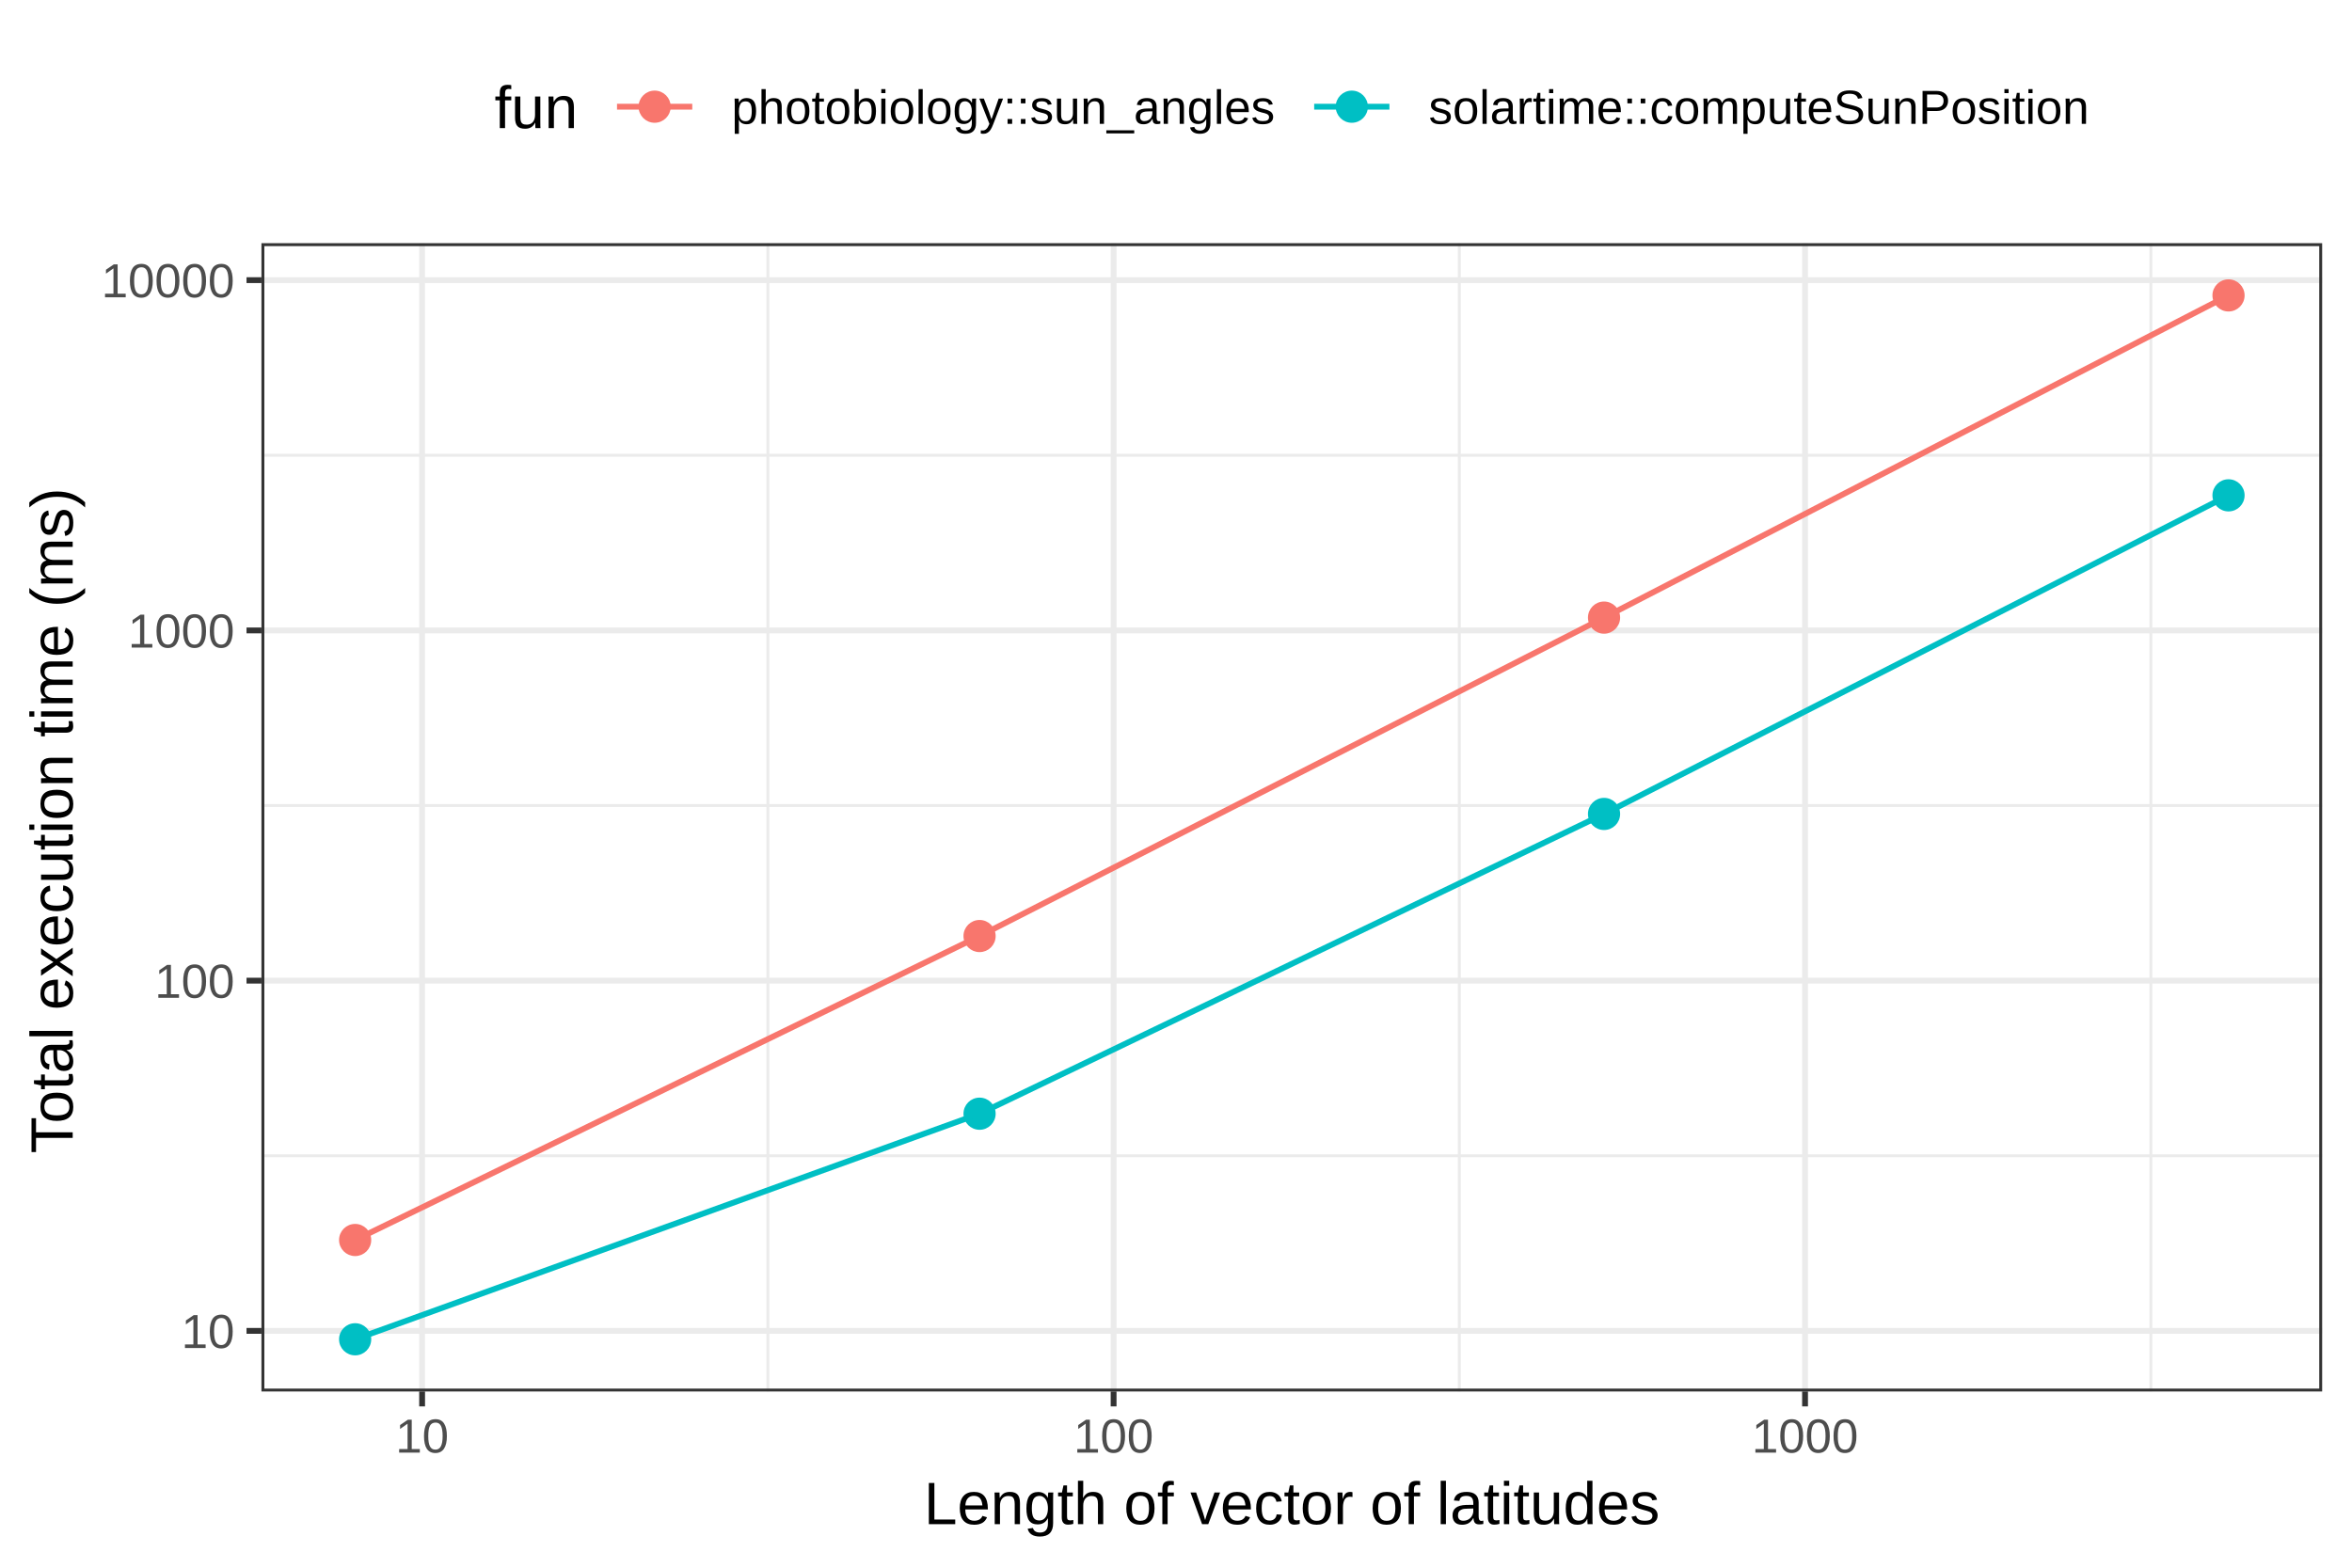
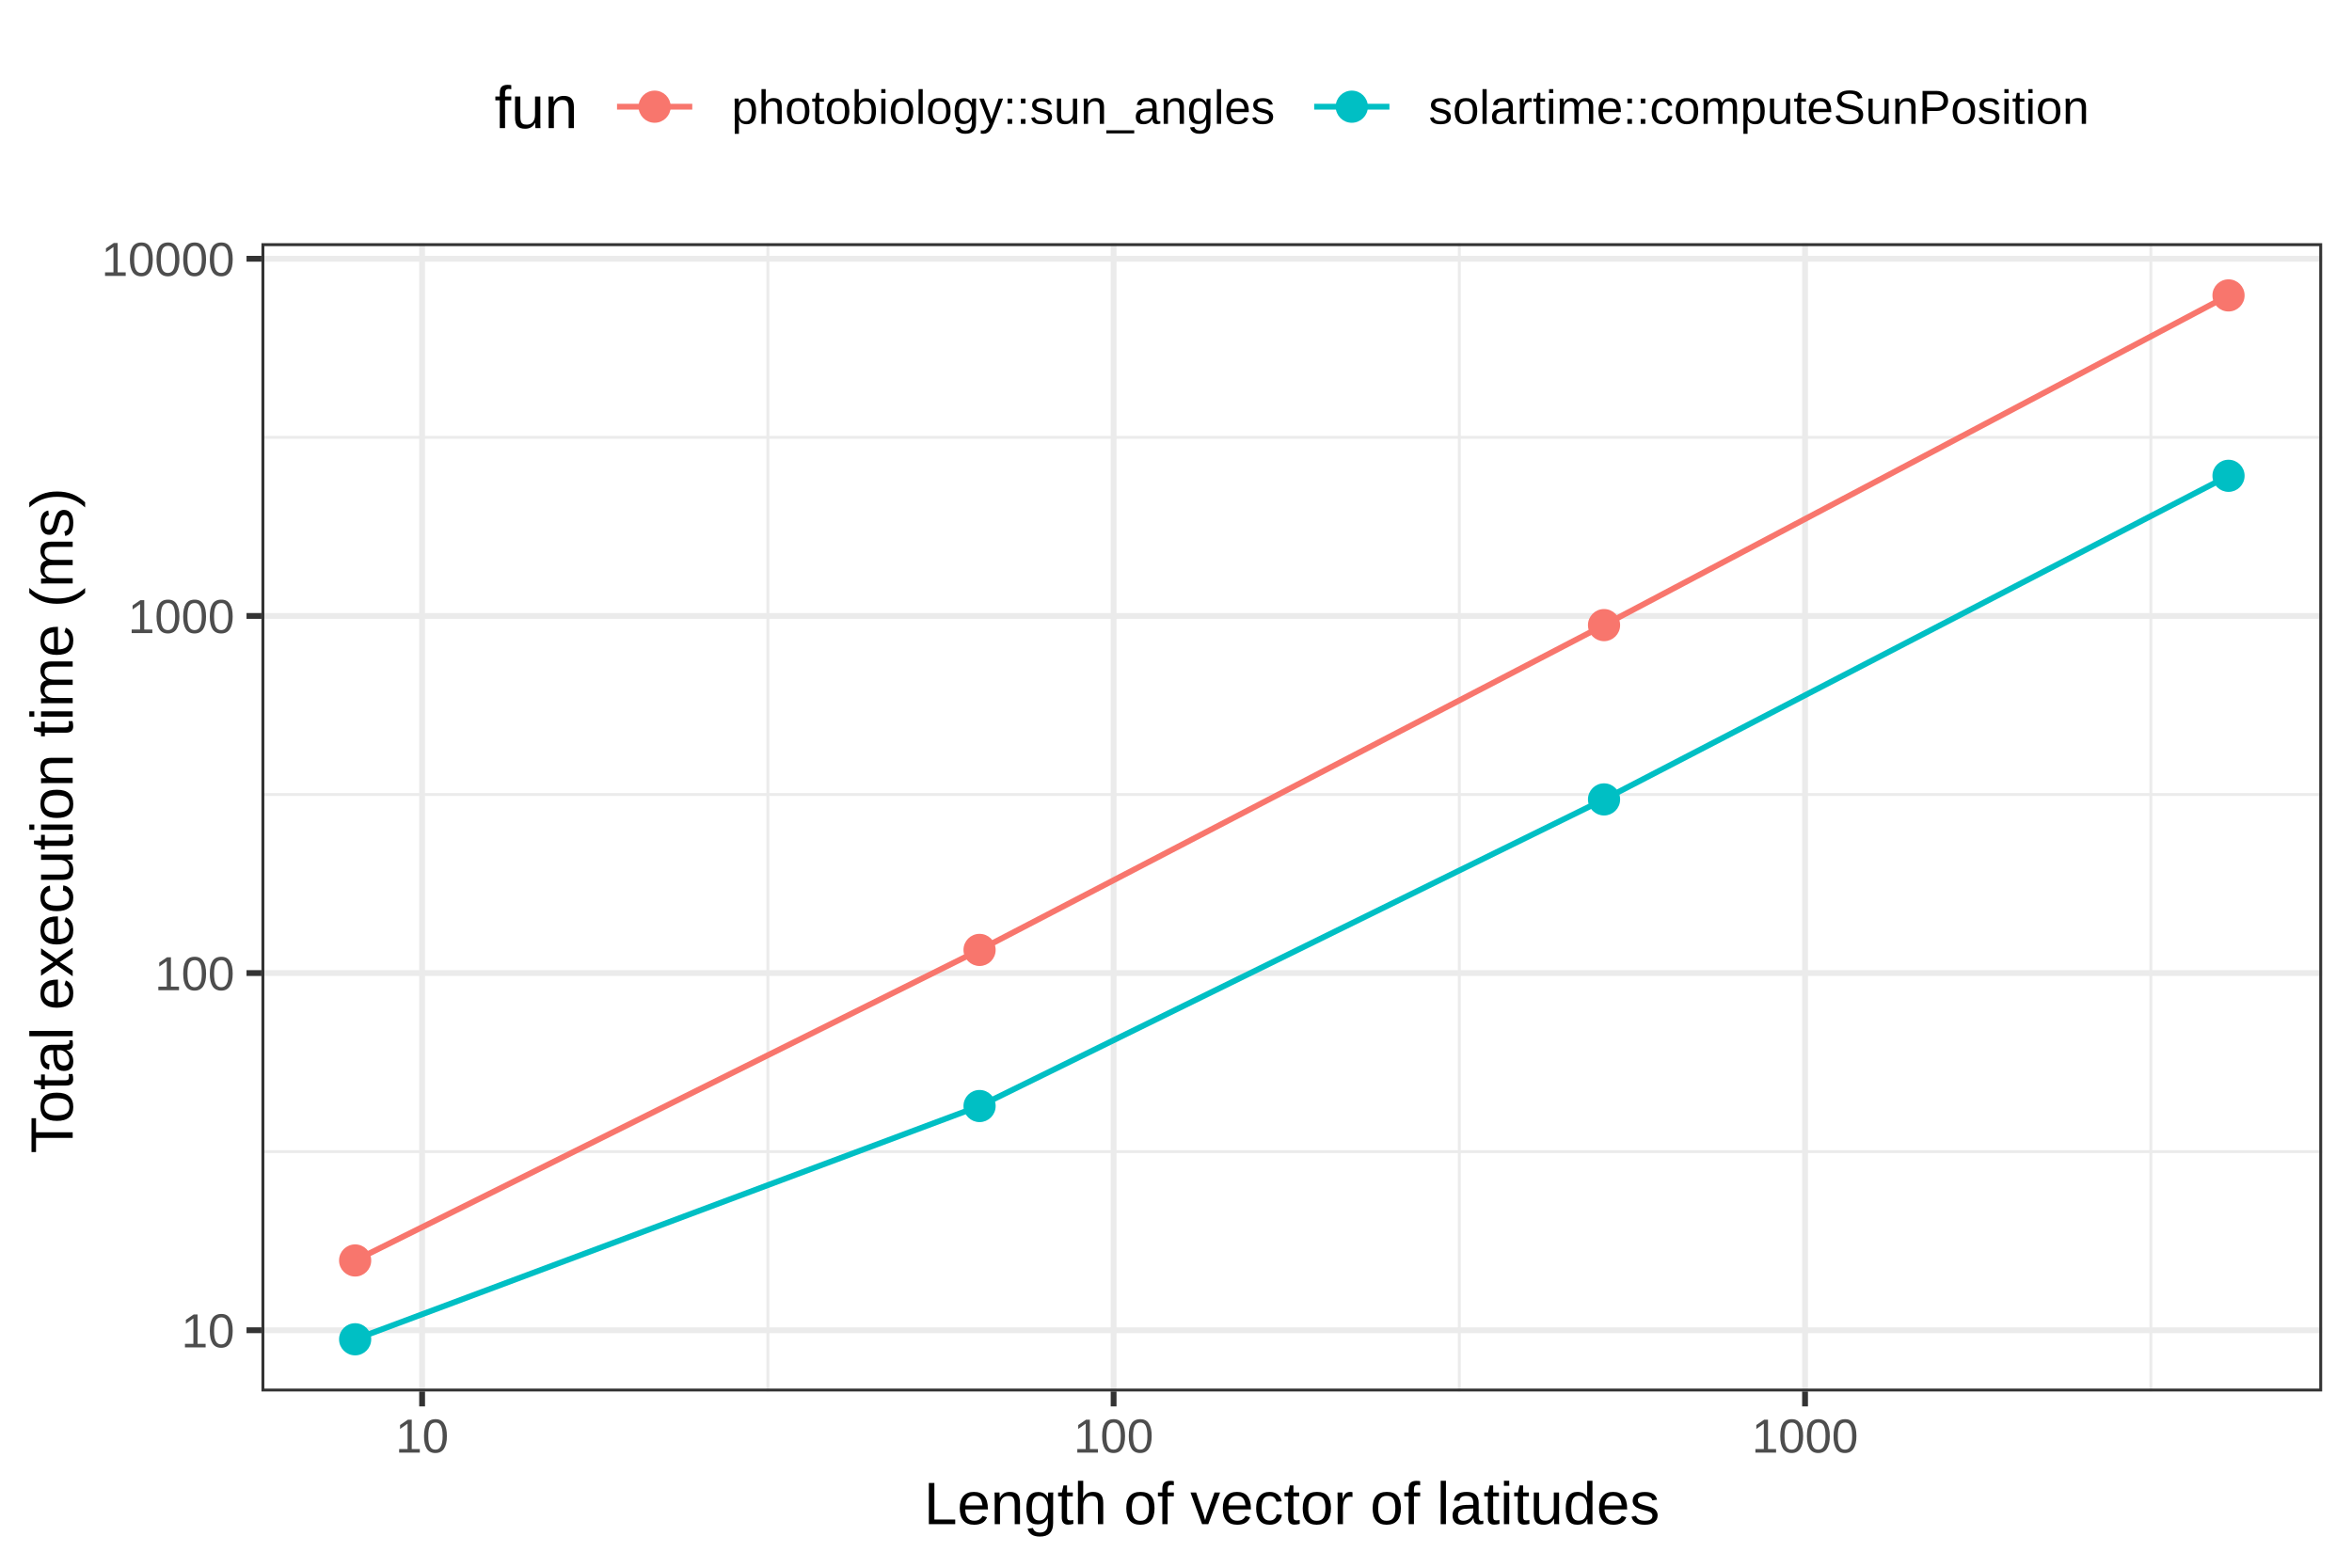
<svg xmlns="http://www.w3.org/2000/svg" viewBox="0 0 432.00 288.00">
  <defs>
    <style type="text/css">
-     line, polyline, path, rect, circle {
+     line, polyline, polygon, path, rect, circle {
      fill: none;
      stroke: #000000;
      stroke-linecap: round;
      stroke-linejoin: round;
      stroke-miterlimit: 10.00;
    }
  </style>
  </defs>
  <rect width="100%" height="100%" style="stroke: none; fill: #FFFFFF;" />
  <rect x="0.00" y="0.00" width="432.00" height="288.00" style="stroke-width: 1.07; stroke: #FFFFFF; fill: #FFFFFF;" />
  <defs>
-     <clipPath id="cpNDguMDIwOHw0MjYuNTIxfDI1NS42MjV8NDQuNjc3Mw==">
+     <clipPath id="cpNDguMDJ8NDI2LjUyfDI1NS42M3w0NC42OA==">
      <rect x="48.02" y="44.68" width="378.50" height="210.95" />
    </clipPath>
  </defs>
-   <rect x="48.02" y="44.68" width="378.50" height="210.95" style="stroke-width: 1.07; stroke: none; fill: #FFFFFF;" clip-path="url(#cpNDguMDIwOHw0MjYuNTIxfDI1NS42MjV8NDQuNjc3Mw==)" />
-   <polyline points="48.02,212.33 426.52,212.33 " style="stroke-width: 0.53; stroke: #EBEBEB; stroke-linecap: butt;" clip-path="url(#cpNDguMDIwOHw0MjYuNTIxfDI1NS42MjV8NDQuNjc3Mw==)" />
-   <polyline points="48.02,147.99 426.52,147.99 " style="stroke-width: 0.53; stroke: #EBEBEB; stroke-linecap: butt;" clip-path="url(#cpNDguMDIwOHw0MjYuNTIxfDI1NS42MjV8NDQuNjc3Mw==)" />
-   <polyline points="48.02,83.64 426.52,83.64 " style="stroke-width: 0.53; stroke: #EBEBEB; stroke-linecap: butt;" clip-path="url(#cpNDguMDIwOHw0MjYuNTIxfDI1NS42MjV8NDQuNjc3Mw==)" />
-   <polyline points="141.04,255.63 141.04,44.68 " style="stroke-width: 0.53; stroke: #EBEBEB; stroke-linecap: butt;" clip-path="url(#cpNDguMDIwOHw0MjYuNTIxfDI1NS42MjV8NDQuNjc3Mw==)" />
-   <polyline points="268.04,255.63 268.04,44.68 " style="stroke-width: 0.53; stroke: #EBEBEB; stroke-linecap: butt;" clip-path="url(#cpNDguMDIwOHw0MjYuNTIxfDI1NS42MjV8NDQuNjc3Mw==)" />
-   <polyline points="395.05,255.63 395.05,44.68 " style="stroke-width: 0.53; stroke: #EBEBEB; stroke-linecap: butt;" clip-path="url(#cpNDguMDIwOHw0MjYuNTIxfDI1NS42MjV8NDQuNjc3Mw==)" />
-   <polyline points="48.02,244.50 426.52,244.50 " style="stroke-width: 1.07; stroke: #EBEBEB; stroke-linecap: butt;" clip-path="url(#cpNDguMDIwOHw0MjYuNTIxfDI1NS42MjV8NDQuNjc3Mw==)" />
-   <polyline points="48.02,180.16 426.52,180.16 " style="stroke-width: 1.07; stroke: #EBEBEB; stroke-linecap: butt;" clip-path="url(#cpNDguMDIwOHw0MjYuNTIxfDI1NS42MjV8NDQuNjc3Mw==)" />
-   <polyline points="48.02,115.82 426.52,115.82 " style="stroke-width: 1.07; stroke: #EBEBEB; stroke-linecap: butt;" clip-path="url(#cpNDguMDIwOHw0MjYuNTIxfDI1NS42MjV8NDQuNjc3Mw==)" />
-   <polyline points="48.02,51.47 426.52,51.47 " style="stroke-width: 1.07; stroke: #EBEBEB; stroke-linecap: butt;" clip-path="url(#cpNDguMDIwOHw0MjYuNTIxfDI1NS42MjV8NDQuNjc3Mw==)" />
-   <polyline points="77.53,255.63 77.53,44.68 " style="stroke-width: 1.07; stroke: #EBEBEB; stroke-linecap: butt;" clip-path="url(#cpNDguMDIwOHw0MjYuNTIxfDI1NS42MjV8NDQuNjc3Mw==)" />
-   <polyline points="204.54,255.63 204.54,44.68 " style="stroke-width: 1.07; stroke: #EBEBEB; stroke-linecap: butt;" clip-path="url(#cpNDguMDIwOHw0MjYuNTIxfDI1NS42MjV8NDQuNjc3Mw==)" />
-   <polyline points="331.54,255.63 331.54,44.68 " style="stroke-width: 1.07; stroke: #EBEBEB; stroke-linecap: butt;" clip-path="url(#cpNDguMDIwOHw0MjYuNTIxfDI1NS42MjV8NDQuNjc3Mw==)" />
-   <circle cx="294.62" cy="113.46" r="1.95pt" style="stroke-width: 0.71; stroke: #F8766D; fill: #F8766D;" clip-path="url(#cpNDguMDIwOHw0MjYuNTIxfDI1NS42MjV8NDQuNjc3Mw==)" />
-   <circle cx="294.62" cy="149.53" r="1.95pt" style="stroke-width: 0.71; stroke: #00BFC4; fill: #00BFC4;" clip-path="url(#cpNDguMDIwOHw0MjYuNTIxfDI1NS42MjV8NDQuNjc3Mw==)" />
-   <circle cx="65.23" cy="227.80" r="1.95pt" style="stroke-width: 0.71; stroke: #F8766D; fill: #F8766D;" clip-path="url(#cpNDguMDIwOHw0MjYuNTIxfDI1NS42MjV8NDQuNjc3Mw==)" />
-   <circle cx="65.23" cy="246.04" r="1.95pt" style="stroke-width: 0.71; stroke: #00BFC4; fill: #00BFC4;" clip-path="url(#cpNDguMDIwOHw0MjYuNTIxfDI1NS42MjV8NDQuNjc3Mw==)" />
-   <circle cx="179.92" cy="171.96" r="1.95pt" style="stroke-width: 0.71; stroke: #F8766D; fill: #F8766D;" clip-path="url(#cpNDguMDIwOHw0MjYuNTIxfDI1NS42MjV8NDQuNjc3Mw==)" />
-   <circle cx="179.92" cy="204.60" r="1.95pt" style="stroke-width: 0.71; stroke: #00BFC4; fill: #00BFC4;" clip-path="url(#cpNDguMDIwOHw0MjYuNTIxfDI1NS42MjV8NDQuNjc3Mw==)" />
-   <circle cx="409.32" cy="54.27" r="1.95pt" style="stroke-width: 0.71; stroke: #F8766D; fill: #F8766D;" clip-path="url(#cpNDguMDIwOHw0MjYuNTIxfDI1NS42MjV8NDQuNjc3Mw==)" />
-   <circle cx="409.32" cy="91.00" r="1.95pt" style="stroke-width: 0.71; stroke: #00BFC4; fill: #00BFC4;" clip-path="url(#cpNDguMDIwOHw0MjYuNTIxfDI1NS42MjV8NDQuNjc3Mw==)" />
-   <polyline points="65.23,227.80 179.92,171.96 294.62,113.46 409.32,54.27 " style="stroke-width: 1.07; stroke: #F8766D; stroke-linecap: butt;" clip-path="url(#cpNDguMDIwOHw0MjYuNTIxfDI1NS42MjV8NDQuNjc3Mw==)" />
-   <polyline points="65.23,246.04 179.92,204.60 294.62,149.53 409.32,91.00 " style="stroke-width: 1.07; stroke: #00BFC4; stroke-linecap: butt;" clip-path="url(#cpNDguMDIwOHw0MjYuNTIxfDI1NS42MjV8NDQuNjc3Mw==)" />
-   <rect x="48.02" y="44.68" width="378.50" height="210.95" style="stroke-width: 1.07; stroke: #333333;" clip-path="url(#cpNDguMDIwOHw0MjYuNTIxfDI1NS42MjV8NDQuNjc3Mw==)" />
+   <rect x="48.02" y="44.68" width="378.50" height="210.95" style="stroke-width: 1.07; stroke: none; fill: #FFFFFF;" clip-path="url(#cpNDguMDJ8NDI2LjUyfDI1NS42M3w0NC42OA==)" />
+   <polyline points="48.02,211.57 426.52,211.57 " style="stroke-width: 0.53; stroke: #EBEBEB; stroke-linecap: butt;" clip-path="url(#cpNDguMDJ8NDI2LjUyfDI1NS42M3w0NC42OA==)" />
+   <polyline points="48.02,145.96 426.52,145.96 " style="stroke-width: 0.53; stroke: #EBEBEB; stroke-linecap: butt;" clip-path="url(#cpNDguMDJ8NDI2LjUyfDI1NS42M3w0NC42OA==)" />
+   <polyline points="48.02,80.34 426.52,80.34 " style="stroke-width: 0.53; stroke: #EBEBEB; stroke-linecap: butt;" clip-path="url(#cpNDguMDJ8NDI2LjUyfDI1NS42M3w0NC42OA==)" />
+   <polyline points="141.04,255.63 141.04,44.68 " style="stroke-width: 0.53; stroke: #EBEBEB; stroke-linecap: butt;" clip-path="url(#cpNDguMDJ8NDI2LjUyfDI1NS42M3w0NC42OA==)" />
+   <polyline points="268.04,255.63 268.04,44.68 " style="stroke-width: 0.53; stroke: #EBEBEB; stroke-linecap: butt;" clip-path="url(#cpNDguMDJ8NDI2LjUyfDI1NS42M3w0NC42OA==)" />
+   <polyline points="395.05,255.63 395.05,44.68 " style="stroke-width: 0.53; stroke: #EBEBEB; stroke-linecap: butt;" clip-path="url(#cpNDguMDJ8NDI2LjUyfDI1NS42M3w0NC42OA==)" />
+   <polyline points="48.02,244.38 426.52,244.38 " style="stroke-width: 1.07; stroke: #EBEBEB; stroke-linecap: butt;" clip-path="url(#cpNDguMDJ8NDI2LjUyfDI1NS42M3w0NC42OA==)" />
+   <polyline points="48.02,178.76 426.52,178.76 " style="stroke-width: 1.07; stroke: #EBEBEB; stroke-linecap: butt;" clip-path="url(#cpNDguMDJ8NDI2LjUyfDI1NS42M3w0NC42OA==)" />
+   <polyline points="48.02,113.15 426.52,113.15 " style="stroke-width: 1.07; stroke: #EBEBEB; stroke-linecap: butt;" clip-path="url(#cpNDguMDJ8NDI2LjUyfDI1NS42M3w0NC42OA==)" />
+   <polyline points="48.02,47.54 426.52,47.54 " style="stroke-width: 1.07; stroke: #EBEBEB; stroke-linecap: butt;" clip-path="url(#cpNDguMDJ8NDI2LjUyfDI1NS42M3w0NC42OA==)" />
+   <polyline points="77.53,255.63 77.53,44.68 " style="stroke-width: 1.07; stroke: #EBEBEB; stroke-linecap: butt;" clip-path="url(#cpNDguMDJ8NDI2LjUyfDI1NS42M3w0NC42OA==)" />
+   <polyline points="204.54,255.63 204.54,44.68 " style="stroke-width: 1.07; stroke: #EBEBEB; stroke-linecap: butt;" clip-path="url(#cpNDguMDJ8NDI2LjUyfDI1NS42M3w0NC42OA==)" />
+   <polyline points="331.54,255.63 331.54,44.68 " style="stroke-width: 1.07; stroke: #EBEBEB; stroke-linecap: butt;" clip-path="url(#cpNDguMDJ8NDI2LjUyfDI1NS42M3w0NC42OA==)" />
+   <circle cx="294.62" cy="114.84" r="1.95pt" style="stroke-width: 0.71; stroke: #F8766D; fill: #F8766D;" clip-path="url(#cpNDguMDJ8NDI2LjUyfDI1NS42M3w0NC42OA==)" />
+   <circle cx="294.62" cy="146.86" r="1.95pt" style="stroke-width: 0.71; stroke: #00BFC4; fill: #00BFC4;" clip-path="url(#cpNDguMDJ8NDI2LjUyfDI1NS42M3w0NC42OA==)" />
+   <circle cx="65.23" cy="231.56" r="1.95pt" style="stroke-width: 0.71; stroke: #F8766D; fill: #F8766D;" clip-path="url(#cpNDguMDJ8NDI2LjUyfDI1NS42M3w0NC42OA==)" />
+   <circle cx="65.23" cy="246.04" r="1.95pt" style="stroke-width: 0.71; stroke: #00BFC4; fill: #00BFC4;" clip-path="url(#cpNDguMDJ8NDI2LjUyfDI1NS42M3w0NC42OA==)" />
+   <circle cx="179.92" cy="174.51" r="1.95pt" style="stroke-width: 0.71; stroke: #F8766D; fill: #F8766D;" clip-path="url(#cpNDguMDJ8NDI2LjUyfDI1NS42M3w0NC42OA==)" />
+   <circle cx="179.92" cy="203.19" r="1.95pt" style="stroke-width: 0.71; stroke: #00BFC4; fill: #00BFC4;" clip-path="url(#cpNDguMDJ8NDI2LjUyfDI1NS42M3w0NC42OA==)" />
+   <circle cx="409.32" cy="54.27" r="1.95pt" style="stroke-width: 0.71; stroke: #F8766D; fill: #F8766D;" clip-path="url(#cpNDguMDJ8NDI2LjUyfDI1NS42M3w0NC42OA==)" />
+   <circle cx="409.32" cy="87.41" r="1.95pt" style="stroke-width: 0.71; stroke: #00BFC4; fill: #00BFC4;" clip-path="url(#cpNDguMDJ8NDI2LjUyfDI1NS42M3w0NC42OA==)" />
+   <polyline points="65.23,231.56 179.92,174.51 294.62,114.84 409.32,54.27 " style="stroke-width: 1.07; stroke: #F8766D; stroke-linecap: butt;" clip-path="url(#cpNDguMDJ8NDI2LjUyfDI1NS42M3w0NC42OA==)" />
+   <polyline points="65.23,246.04 179.92,203.19 294.62,146.86 409.32,87.41 " style="stroke-width: 1.07; stroke: #00BFC4; stroke-linecap: butt;" clip-path="url(#cpNDguMDJ8NDI2LjUyfDI1NS42M3w0NC42OA==)" />
+   <rect x="48.02" y="44.68" width="378.50" height="210.95" style="stroke-width: 1.07; stroke: #333333;" clip-path="url(#cpNDguMDJ8NDI2LjUyfDI1NS42M3w0NC42OA==)" />
  <defs>
-     <clipPath id="cpMHw0MzJ8Mjg4fDA=">
+     <clipPath id="cpMC4wMHw0MzIuMDB8Mjg4LjAwfDAuMDA=">
      <rect x="0.00" y="0.00" width="432.00" height="288.00" />
    </clipPath>
  </defs>
-   <g clip-path="url(#cpMHw0MzJ8Mjg4fDA=)">
-     <text x="33.30" y="247.65" style="font-size: 8.80px; fill: #4D4D4D; font-family: Arial;" textLength="9.79px" lengthAdjust="spacingAndGlyphs">10</text>
+   <g clip-path="url(#cpMC4wMHw0MzIuMDB8Mjg4LjAwfDAuMDA=)">
+     <text x="33.30" y="247.53" style="font-size: 8.80px; fill: #4D4D4D; font-family: Arial;" textLength="9.79px" lengthAdjust="spacingAndGlyphs">10</text>
  </g>
-   <g clip-path="url(#cpMHw0MzJ8Mjg4fDA=)">
-     <text x="28.41" y="183.31" style="font-size: 8.80px; fill: #4D4D4D; font-family: Arial;" textLength="14.68px" lengthAdjust="spacingAndGlyphs">100</text>
+   <g clip-path="url(#cpMC4wMHw0MzIuMDB8Mjg4LjAwfDAuMDA=)">
+     <text x="28.41" y="181.91" style="font-size: 8.80px; fill: #4D4D4D; font-family: Arial;" textLength="14.68px" lengthAdjust="spacingAndGlyphs">100</text>
  </g>
-   <g clip-path="url(#cpMHw0MzJ8Mjg4fDA=)">
-     <text x="23.51" y="118.97" style="font-size: 8.80px; fill: #4D4D4D; font-family: Arial;" textLength="19.58px" lengthAdjust="spacingAndGlyphs">1000</text>
+   <g clip-path="url(#cpMC4wMHw0MzIuMDB8Mjg4LjAwfDAuMDA=)">
+     <text x="23.51" y="116.30" style="font-size: 8.80px; fill: #4D4D4D; font-family: Arial;" textLength="19.58px" lengthAdjust="spacingAndGlyphs">1000</text>
  </g>
-   <g clip-path="url(#cpMHw0MzJ8Mjg4fDA=)">
-     <text x="18.62" y="54.62" style="font-size: 8.80px; fill: #4D4D4D; font-family: Arial;" textLength="24.47px" lengthAdjust="spacingAndGlyphs">10000</text>
+   <g clip-path="url(#cpMC4wMHw0MzIuMDB8Mjg4LjAwfDAuMDA=)">
+     <text x="18.62" y="50.69" style="font-size: 8.80px; fill: #4D4D4D; font-family: Arial;" textLength="24.47px" lengthAdjust="spacingAndGlyphs">10000</text>
  </g>
-   <polyline points="45.28,244.50 48.02,244.50 " style="stroke-width: 1.07; stroke: #333333; stroke-linecap: butt;" clip-path="url(#cpMHw0MzJ8Mjg4fDA=)" />
-   <polyline points="45.28,180.16 48.02,180.16 " style="stroke-width: 1.07; stroke: #333333; stroke-linecap: butt;" clip-path="url(#cpMHw0MzJ8Mjg4fDA=)" />
-   <polyline points="45.28,115.82 48.02,115.82 " style="stroke-width: 1.07; stroke: #333333; stroke-linecap: butt;" clip-path="url(#cpMHw0MzJ8Mjg4fDA=)" />
-   <polyline points="45.28,51.47 48.02,51.47 " style="stroke-width: 1.07; stroke: #333333; stroke-linecap: butt;" clip-path="url(#cpMHw0MzJ8Mjg4fDA=)" />
-   <polyline points="77.53,258.37 77.53,255.63 " style="stroke-width: 1.07; stroke: #333333; stroke-linecap: butt;" clip-path="url(#cpMHw0MzJ8Mjg4fDA=)" />
-   <polyline points="204.54,258.37 204.54,255.63 " style="stroke-width: 1.07; stroke: #333333; stroke-linecap: butt;" clip-path="url(#cpMHw0MzJ8Mjg4fDA=)" />
-   <polyline points="331.54,258.37 331.54,255.63 " style="stroke-width: 1.07; stroke: #333333; stroke-linecap: butt;" clip-path="url(#cpMHw0MzJ8Mjg4fDA=)" />
-   <g clip-path="url(#cpMHw0MzJ8Mjg4fDA=)">
+   <polyline points="45.28,244.38 48.02,244.38 " style="stroke-width: 1.07; stroke: #333333; stroke-linecap: butt;" clip-path="url(#cpMC4wMHw0MzIuMDB8Mjg4LjAwfDAuMDA=)" />
+   <polyline points="45.28,178.76 48.02,178.76 " style="stroke-width: 1.07; stroke: #333333; stroke-linecap: butt;" clip-path="url(#cpMC4wMHw0MzIuMDB8Mjg4LjAwfDAuMDA=)" />
+   <polyline points="45.28,113.15 48.02,113.15 " style="stroke-width: 1.07; stroke: #333333; stroke-linecap: butt;" clip-path="url(#cpMC4wMHw0MzIuMDB8Mjg4LjAwfDAuMDA=)" />
+   <polyline points="45.28,47.54 48.02,47.54 " style="stroke-width: 1.07; stroke: #333333; stroke-linecap: butt;" clip-path="url(#cpMC4wMHw0MzIuMDB8Mjg4LjAwfDAuMDA=)" />
+   <polyline points="77.53,258.37 77.53,255.63 " style="stroke-width: 1.07; stroke: #333333; stroke-linecap: butt;" clip-path="url(#cpMC4wMHw0MzIuMDB8Mjg4LjAwfDAuMDA=)" />
+   <polyline points="204.54,258.37 204.54,255.63 " style="stroke-width: 1.07; stroke: #333333; stroke-linecap: butt;" clip-path="url(#cpMC4wMHw0MzIuMDB8Mjg4LjAwfDAuMDA=)" />
+   <polyline points="331.54,258.37 331.54,255.63 " style="stroke-width: 1.07; stroke: #333333; stroke-linecap: butt;" clip-path="url(#cpMC4wMHw0MzIuMDB8Mjg4LjAwfDAuMDA=)" />
+   <g clip-path="url(#cpMC4wMHw0MzIuMDB8Mjg4LjAwfDAuMDA=)">
    <text x="72.64" y="266.86" style="font-size: 8.80px; fill: #4D4D4D; font-family: Arial;" textLength="9.79px" lengthAdjust="spacingAndGlyphs">10</text>
  </g>
-   <g clip-path="url(#cpMHw0MzJ8Mjg4fDA=)">
+   <g clip-path="url(#cpMC4wMHw0MzIuMDB8Mjg4LjAwfDAuMDA=)">
    <text x="197.20" y="266.86" style="font-size: 8.80px; fill: #4D4D4D; font-family: Arial;" textLength="14.68px" lengthAdjust="spacingAndGlyphs">100</text>
  </g>
-   <g clip-path="url(#cpMHw0MzJ8Mjg4fDA=)">
+   <g clip-path="url(#cpMC4wMHw0MzIuMDB8Mjg4LjAwfDAuMDA=)">
    <text x="321.75" y="266.86" style="font-size: 8.80px; fill: #4D4D4D; font-family: Arial;" textLength="19.58px" lengthAdjust="spacingAndGlyphs">1000</text>
  </g>
-   <g clip-path="url(#cpMHw0MzJ8Mjg4fDA=)">
+   <g clip-path="url(#cpMC4wMHw0MzIuMDB8Mjg4LjAwfDAuMDA=)">
    <text x="169.70" y="280.00" style="font-size: 11.00px; font-family: Arial;" textLength="135.14px" lengthAdjust="spacingAndGlyphs">Length of vector of latitudes</text>
  </g>
-   <g clip-path="url(#cpMHw0MzJ8Mjg4fDA=)">
+   <g clip-path="url(#cpMC4wMHw0MzIuMDB8Mjg4LjAwfDAuMDA=)">
    <text transform="translate(13.35,211.89) rotate(-90)" style="font-size: 11.00px; font-family: Arial;" textLength="123.48px" lengthAdjust="spacingAndGlyphs">Total execution time (ms)</text>
  </g>
-   <rect x="85.35" y="5.48" width="303.85" height="28.24" style="stroke-width: 1.07; stroke: none; fill: #FFFFFF;" clip-path="url(#cpMHw0MzJ8Mjg4fDA=)" />
-   <g clip-path="url(#cpMHw0MzJ8Mjg4fDA=)">
+   <rect x="85.35" y="5.48" width="303.85" height="28.24" style="stroke-width: 1.07; stroke: none; fill: #FFFFFF;" clip-path="url(#cpMC4wMHw0MzIuMDB8Mjg4LjAwfDAuMDA=)" />
+   <g clip-path="url(#cpMC4wMHw0MzIuMDB8Mjg4LjAwfDAuMDA=)">
    <text x="90.83" y="23.54" style="font-size: 11.00px; font-family: Arial;" textLength="15.29px" lengthAdjust="spacingAndGlyphs">fun</text>
  </g>
-   <rect x="111.60" y="10.96" width="17.28" height="17.28" style="stroke-width: 1.07; stroke: none; fill: #FFFFFF;" clip-path="url(#cpMHw0MzJ8Mjg4fDA=)" />
-   <circle cx="120.24" cy="19.60" r="1.95pt" style="stroke-width: 0.71; stroke: #F8766D; fill: #F8766D;" clip-path="url(#cpMHw0MzJ8Mjg4fDA=)" />
-   <line x1="113.33" y1="19.60" x2="127.15" y2="19.60" style="stroke-width: 1.07; stroke: #F8766D; stroke-linecap: butt;" clip-path="url(#cpMHw0MzJ8Mjg4fDA=)" />
-   <rect x="239.65" y="10.96" width="17.28" height="17.28" style="stroke-width: 1.07; stroke: none; fill: #FFFFFF;" clip-path="url(#cpMHw0MzJ8Mjg4fDA=)" />
-   <circle cx="248.29" cy="19.60" r="1.95pt" style="stroke-width: 0.71; stroke: #00BFC4; fill: #00BFC4;" clip-path="url(#cpMHw0MzJ8Mjg4fDA=)" />
-   <line x1="241.38" y1="19.60" x2="255.20" y2="19.60" style="stroke-width: 1.07; stroke: #00BFC4; stroke-linecap: butt;" clip-path="url(#cpMHw0MzJ8Mjg4fDA=)" />
-   <g clip-path="url(#cpMHw0MzJ8Mjg4fDA=)">
+   <rect x="111.60" y="10.96" width="17.28" height="17.28" style="stroke-width: 1.07; stroke: none; fill: #FFFFFF;" clip-path="url(#cpMC4wMHw0MzIuMDB8Mjg4LjAwfDAuMDA=)" />
+   <circle cx="120.24" cy="19.60" r="1.95pt" style="stroke-width: 0.71; stroke: #F8766D; fill: #F8766D;" clip-path="url(#cpMC4wMHw0MzIuMDB8Mjg4LjAwfDAuMDA=)" />
+   <line x1="113.33" y1="19.60" x2="127.15" y2="19.60" style="stroke-width: 1.07; stroke: #F8766D; stroke-linecap: butt;" clip-path="url(#cpMC4wMHw0MzIuMDB8Mjg4LjAwfDAuMDA=)" />
+   <rect x="239.65" y="10.96" width="17.28" height="17.28" style="stroke-width: 1.07; stroke: none; fill: #FFFFFF;" clip-path="url(#cpMC4wMHw0MzIuMDB8Mjg4LjAwfDAuMDA=)" />
+   <circle cx="248.29" cy="19.60" r="1.95pt" style="stroke-width: 0.71; stroke: #00BFC4; fill: #00BFC4;" clip-path="url(#cpMC4wMHw0MzIuMDB8Mjg4LjAwfDAuMDA=)" />
+   <line x1="241.38" y1="19.60" x2="255.20" y2="19.60" style="stroke-width: 1.07; stroke: #00BFC4; stroke-linecap: butt;" clip-path="url(#cpMC4wMHw0MzIuMDB8Mjg4LjAwfDAuMDA=)" />
+   <g clip-path="url(#cpMC4wMHw0MzIuMDB8Mjg4LjAwfDAuMDA=)">
    <text x="134.36" y="22.75" style="font-size: 8.80px; font-family: Arial;" textLength="99.81px" lengthAdjust="spacingAndGlyphs">photobiology::sun_angles</text>
  </g>
-   <g clip-path="url(#cpMHw0MzJ8Mjg4fDA=)">
+   <g clip-path="url(#cpMC4wMHw0MzIuMDB8Mjg4LjAwfDAuMDA=)">
    <text x="262.41" y="22.75" style="font-size: 8.80px; font-family: Arial;" textLength="121.31px" lengthAdjust="spacingAndGlyphs">solartime::computeSunPosition</text>
  </g>
</svg>
